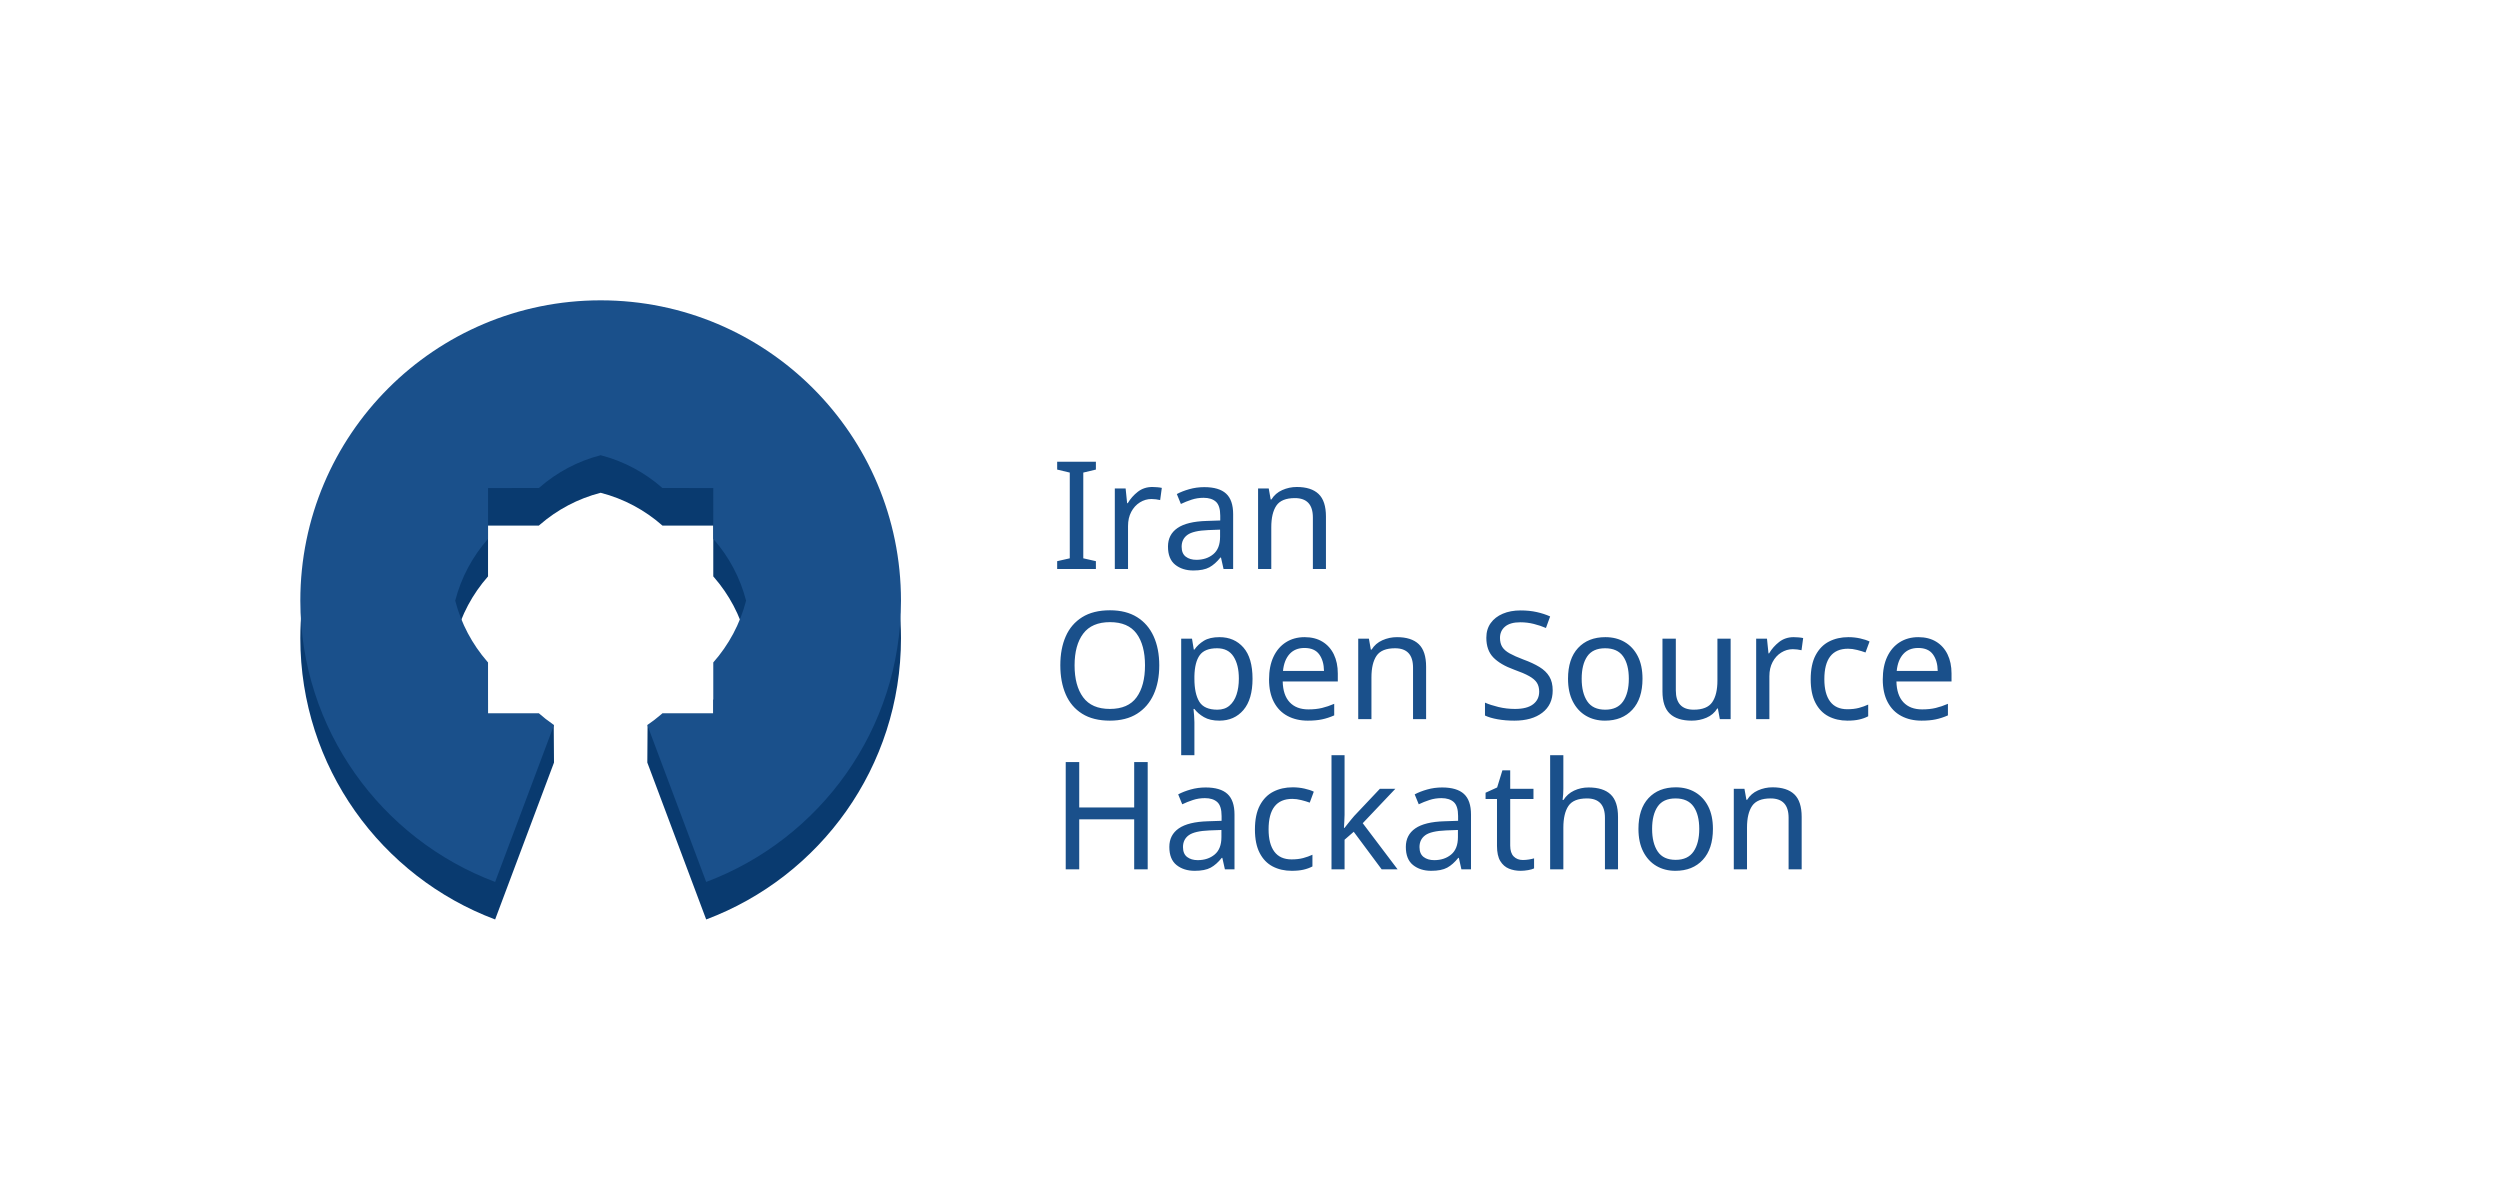
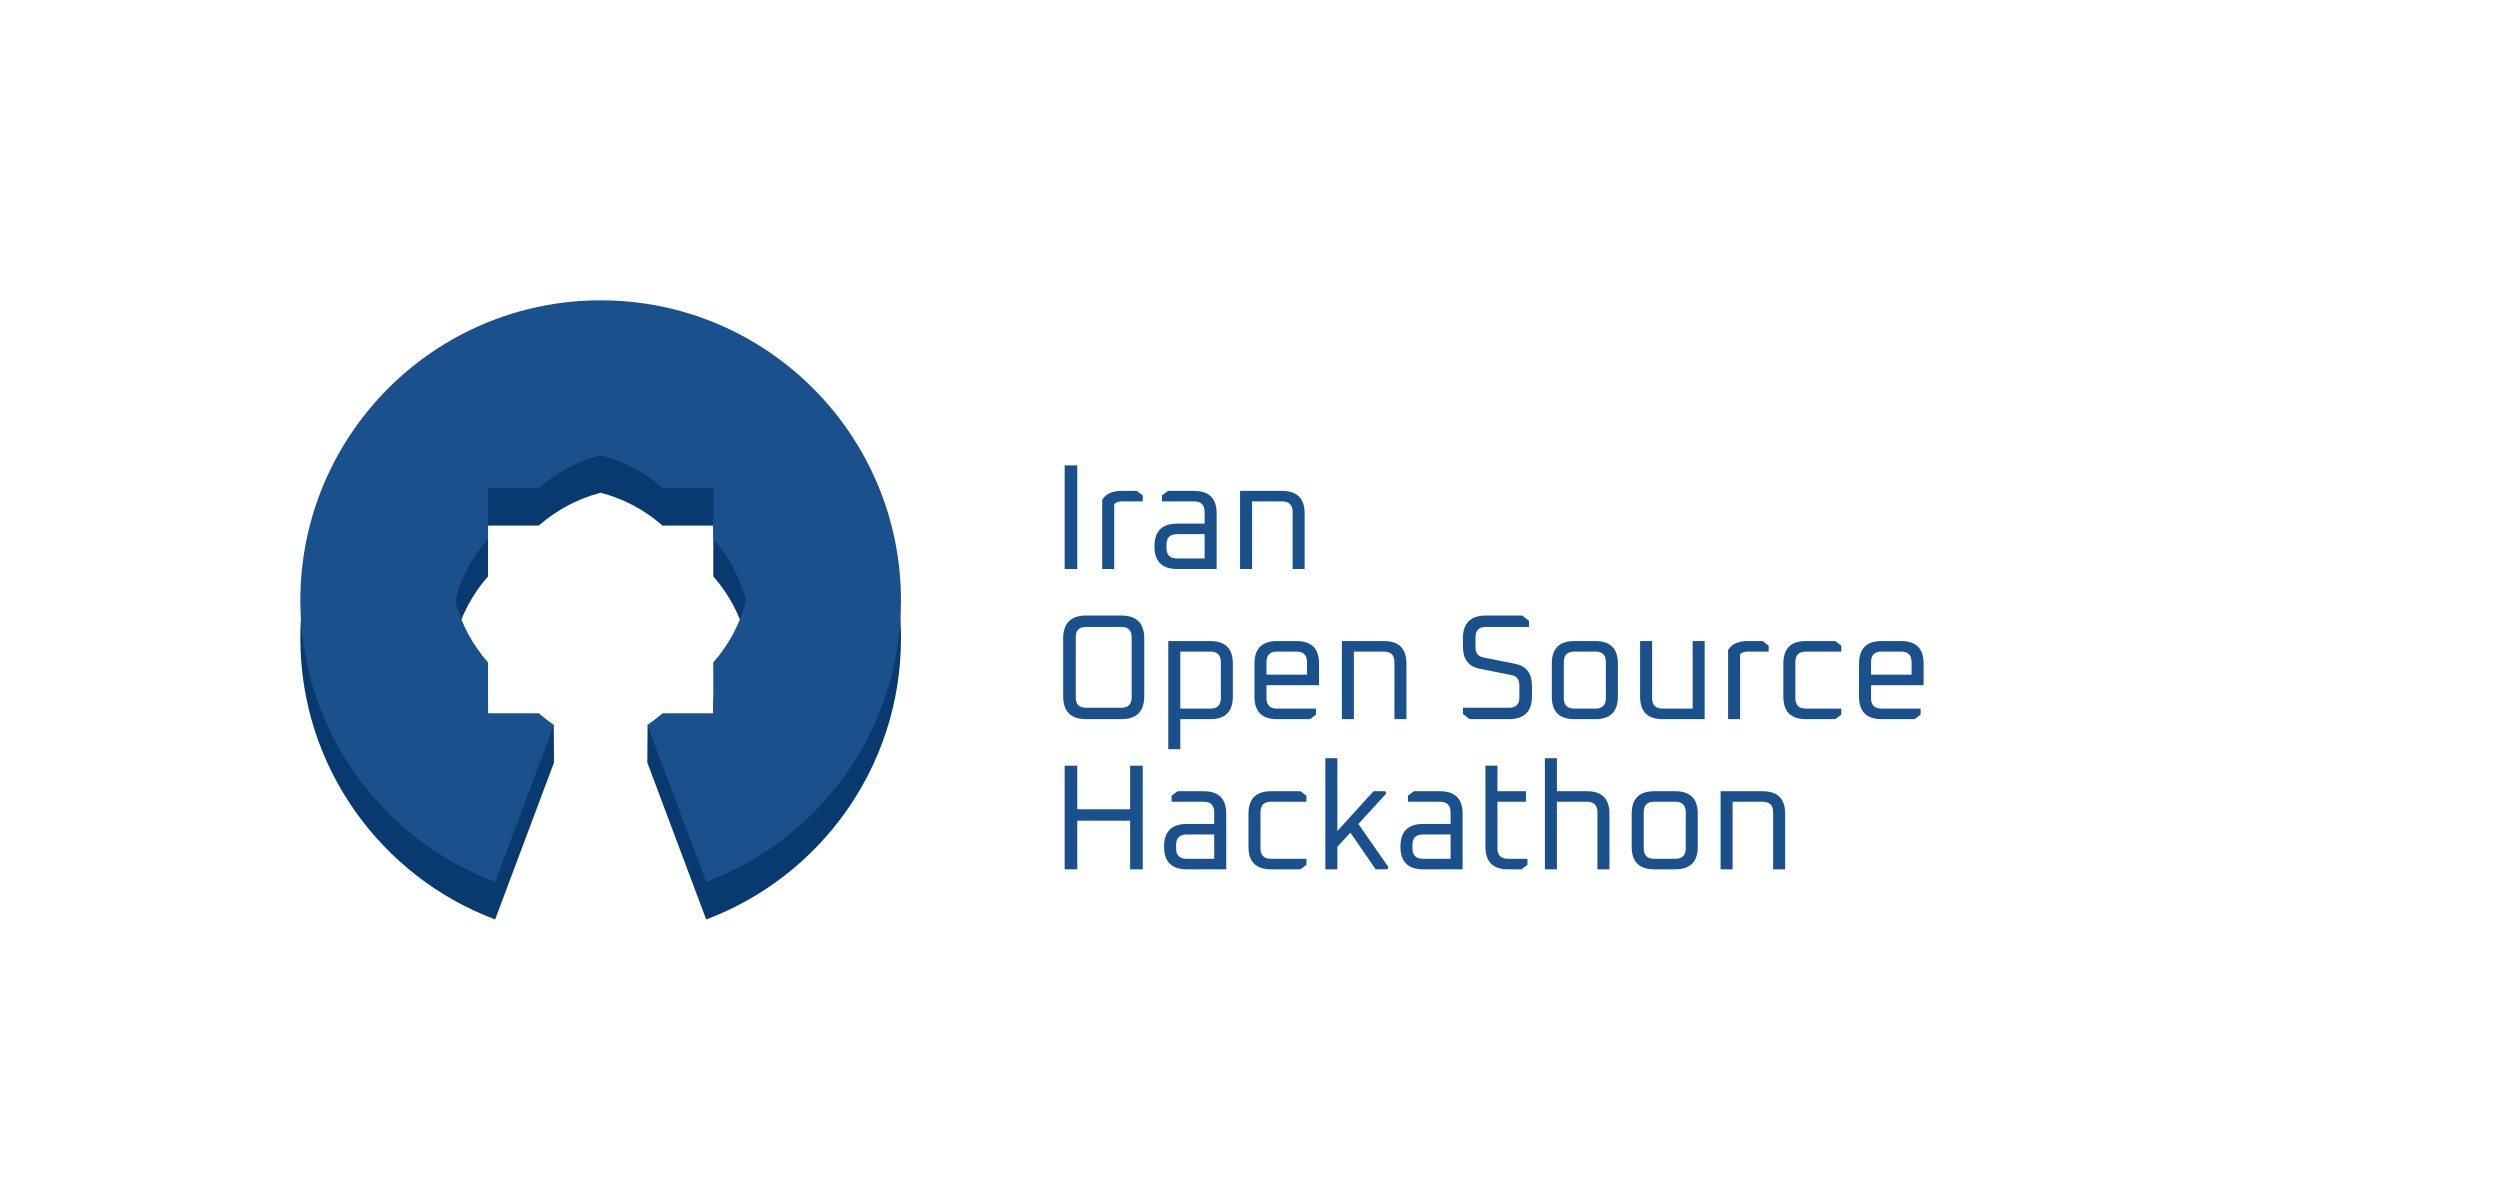
<svg xmlns="http://www.w3.org/2000/svg" width="2131px" height="1024px" viewBox="0 0 2131 1024" version="1.1">
  <g id="logo-type" stroke="none" stroke-width="1" fill="none" fill-rule="evenodd">
    <g transform="translate(256, 256)">
-       <g id="Group-3" transform="translate(640, 128)" fill="#1A508B" font-family="Oxanium-Regular, Oxanium" font-size="128" font-weight="normal">
-         <text id="Iran-Open-Source-Hac">
-           <tspan x="0" y="101">Iran</tspan>
-           <tspan x="0" y="229">Open Source</tspan>
-           <tspan x="0" y="357">Hackathon</tspan>
-         </text>
+       <g id="Group-3" transform="translate(640, 128)" fill="#1A508B" fill-rule="nonzero">
+         <path d="M22.272,101 L22.272,12.68 L11.52,12.68 L11.52,101 L22.272,101 Z M53.76,101 L53.76,45.704 C55.125,44.168 57.259,43.4 60.16,43.4 L60.16,43.4 L78.08,43.4 L78.08,38.28 L72.96,34.44 L60.16,34.44 C52.053,34.44 46.507,37 43.52,42.12 L43.52,42.12 L43.52,101 L53.76,101 Z M141.056,101 L141.056,53.64 C141.056,40.84 134.656,34.44 121.856,34.44 L121.856,34.44 L99.584,34.44 L94.464,38.28 L94.464,43.4 L121.856,43.4 C127.829,43.4 130.816,46.387 130.816,52.36 L130.816,52.36 L130.816,62.344 L107.392,62.344 C94.507,62.344 88.064,68.787 88.064,81.672 C88.064,94.557 94.507,101 107.392,101 L107.392,101 L141.056,101 Z M130.816,92.04 L107.264,92.04 C101.291,92.04 98.304,89.053 98.304,83.08 L98.304,83.08 L98.304,80.264 C98.304,74.291 101.291,71.304 107.264,71.304 L107.264,71.304 L130.816,71.304 L130.816,92.04 Z M171.264,101 L171.264,43.4 L196.864,43.4 C202.837,43.4 205.824,46.387 205.824,52.36 L205.824,52.36 L205.824,101 L216.064,101 L216.064,53.64 C216.064,40.84 209.664,34.44 196.864,34.44 L196.864,34.44 L161.024,34.44 L161.024,101 L171.264,101 Z M59.776,229 C72.832,229 79.36,222.472 79.36,209.416 L79.36,209.416 L79.36,160.264 C79.36,147.208 72.832,140.68 59.776,140.68 L59.776,140.68 L29.824,140.68 C16.768,140.68 10.24,147.208 10.24,160.264 L10.24,160.264 L10.24,209.416 C10.24,222.472 16.768,229 29.824,229 L29.824,229 L59.776,229 Z M59.904,219.272 L29.696,219.272 C23.893,219.272 20.992,216.371 20.992,210.568 L20.992,210.568 L20.992,159.112 C20.992,153.309 23.893,150.408 29.696,150.408 L29.696,150.408 L59.904,150.408 C65.707,150.408 68.608,153.309 68.608,159.112 L68.608,159.112 L68.608,210.568 C68.608,216.371 65.707,219.272 59.904,219.272 L59.904,219.272 Z M110.08,254.6 L110.08,229 L135.68,229 C148.48,229 154.88,222.6 154.88,209.8 L154.88,209.8 L154.88,181.64 C154.88,168.84 148.48,162.44 135.68,162.44 L135.68,162.44 L99.84,162.44 L99.84,254.6 L110.08,254.6 Z M135.68,220.04 L110.08,220.04 L110.08,171.4 L135.68,171.4 C141.653,171.4 144.64,174.387 144.64,180.36 L144.64,180.36 L144.64,211.08 C144.64,217.053 141.653,220.04 135.68,220.04 L135.68,220.04 Z M220.672,229 L225.792,225.16 L225.792,220.04 L192.512,220.04 C186.539,220.04 183.552,217.053 183.552,211.08 L183.552,211.08 L183.552,200.072 L228.352,200.072 L228.352,181.64 C228.352,168.84 221.952,162.44 209.152,162.44 L209.152,162.44 L192.512,162.44 C179.712,162.44 173.312,168.84 173.312,181.64 L173.312,181.64 L173.312,209.8 C173.312,222.6 179.712,229 192.512,229 L192.512,229 L220.672,229 Z M218.112,191.112 L183.552,191.112 L183.552,180.36 C183.552,174.387 186.539,171.4 192.512,171.4 L192.512,171.4 L209.152,171.4 C215.125,171.4 218.112,174.387 218.112,180.36 L218.112,180.36 L218.112,191.112 Z M258.048,229 L258.048,171.4 L283.648,171.4 C289.621,171.4 292.608,174.387 292.608,180.36 L292.608,180.36 L292.608,229 L302.848,229 L302.848,181.64 C302.848,168.84 296.448,162.44 283.648,162.44 L283.648,162.44 L247.808,162.44 L247.808,229 L258.048,229 Z M390.272,229 C403.328,229 409.856,222.472 409.856,209.416 L409.856,209.416 L409.856,200.84 C409.856,190.088 405.163,183.773 395.776,181.896 L395.776,181.896 L368.256,176.392 C363.904,175.539 361.728,172.68 361.728,167.816 L361.728,167.816 L361.728,159.112 C361.728,153.309 364.629,150.408 370.432,150.408 L370.432,150.408 L407.296,150.408 L407.296,145.16 L401.536,140.68 L370.56,140.68 C357.504,140.68 350.976,147.208 350.976,160.264 L350.976,160.264 L350.976,167.048 C350.976,177.8 355.669,184.115 365.056,185.992 L365.056,185.992 L392.576,191.496 C396.928,192.349 399.104,195.208 399.104,200.072 L399.104,200.072 L399.104,210.568 C399.104,216.371 396.203,219.272 390.4,219.272 L390.4,219.272 L350.976,219.272 L350.976,224.52 L356.736,229 L390.272,229 Z M463.872,229 C476.672,229 483.072,222.6 483.072,209.8 L483.072,209.8 L483.072,181.64 C483.072,168.84 476.672,162.44 463.872,162.44 L463.872,162.44 L445.952,162.44 C433.152,162.44 426.752,168.84 426.752,181.64 L426.752,181.64 L426.752,209.8 C426.752,222.6 433.152,229 445.952,229 L445.952,229 L463.872,229 Z M463.872,220.04 L445.952,220.04 C439.979,220.04 436.992,217.053 436.992,211.08 L436.992,211.08 L436.992,180.36 C436.992,174.387 439.979,171.4 445.952,171.4 L445.952,171.4 L463.872,171.4 C469.845,171.4 472.832,174.387 472.832,180.36 L472.832,180.36 L472.832,211.08 C472.832,217.053 469.845,220.04 463.872,220.04 L463.872,220.04 Z M557.056,229 L557.056,162.44 L546.816,162.44 L546.816,220.04 L521.216,220.04 C515.243,220.04 512.256,217.053 512.256,211.08 L512.256,211.08 L512.256,162.44 L502.016,162.44 L502.016,209.8 C502.016,222.6 508.416,229 521.216,229 L521.216,229 L557.056,229 Z M587.264,229 L587.264,173.704 C588.629,172.168 590.763,171.4 593.664,171.4 L593.664,171.4 L611.584,171.4 L611.584,166.28 L606.464,162.44 L593.664,162.44 C585.557,162.44 580.011,165 577.024,170.12 L577.024,170.12 L577.024,229 L587.264,229 Z M668.416,229 L673.536,225.16 L673.536,220.04 L643.328,220.04 C637.355,220.04 634.368,217.053 634.368,211.08 L634.368,211.08 L634.368,180.36 C634.368,174.387 637.355,171.4 643.328,171.4 L643.328,171.4 L673.536,171.4 L673.536,166.28 L668.416,162.44 L643.328,162.44 C630.528,162.44 624.128,168.84 624.128,181.64 L624.128,181.64 L624.128,209.8 C624.128,222.6 630.528,229 643.328,229 L643.328,229 L668.416,229 Z M736,229 L741.12,225.16 L741.12,220.04 L707.84,220.04 C701.867,220.04 698.88,217.053 698.88,211.08 L698.88,211.08 L698.88,200.072 L743.68,200.072 L743.68,181.64 C743.68,168.84 737.28,162.44 724.48,162.44 L724.48,162.44 L707.84,162.44 C695.04,162.44 688.64,168.84 688.64,181.64 L688.64,181.64 L688.64,209.8 C688.64,222.6 695.04,229 707.84,229 L707.84,229 L736,229 Z M733.44,191.112 L698.88,191.112 L698.88,180.36 C698.88,174.387 701.867,171.4 707.84,171.4 L707.84,171.4 L724.48,171.4 C730.453,171.4 733.44,174.387 733.44,180.36 L733.44,180.36 L733.44,191.112 Z M22.272,357 L22.272,315.528 L67.328,315.528 L67.328,357 L78.08,357 L78.08,268.68 L67.328,268.68 L67.328,305.8 L22.272,305.8 L22.272,268.68 L11.52,268.68 L11.52,357 L22.272,357 Z M149.248,357 L149.248,309.64 C149.248,296.84 142.848,290.44 130.048,290.44 L130.048,290.44 L107.776,290.44 L102.656,294.28 L102.656,299.4 L130.048,299.4 C136.021,299.4 139.008,302.387 139.008,308.36 L139.008,308.36 L139.008,318.344 L115.584,318.344 C102.699,318.344 96.256,324.787 96.256,337.672 C96.256,350.557 102.699,357 115.584,357 L115.584,357 L149.248,357 Z M139.008,348.04 L115.456,348.04 C109.483,348.04 106.496,345.053 106.496,339.08 L106.496,339.08 L106.496,336.264 C106.496,330.291 109.483,327.304 115.456,327.304 L115.456,327.304 L139.008,327.304 L139.008,348.04 Z M212.48,357 L217.6,353.16 L217.6,348.04 L187.392,348.04 C181.419,348.04 178.432,345.053 178.432,339.08 L178.432,339.08 L178.432,308.36 C178.432,302.387 181.419,299.4 187.392,299.4 L187.392,299.4 L217.6,299.4 L217.6,294.28 L212.48,290.44 L187.392,290.44 C174.592,290.44 168.192,296.84 168.192,309.64 L168.192,309.64 L168.192,337.8 C168.192,350.6 174.592,357 187.392,357 L187.392,357 L212.48,357 Z M243.968,357 L243.968,337.8 L255.104,325.768 L276.608,357 L286.592,357 L287.488,355.08 L261.888,318.344 L285.696,292.36 L284.8,290.44 L274.816,290.44 L243.968,324.36 L243.968,262.28 L233.728,262.28 L233.728,357 L243.968,357 Z M350.72,357 L350.72,309.64 C350.72,296.84 344.32,290.44 331.52,290.44 L331.52,290.44 L309.248,290.44 L304.128,294.28 L304.128,299.4 L331.52,299.4 C337.493,299.4 340.48,302.387 340.48,308.36 L340.48,308.36 L340.48,318.344 L317.056,318.344 C304.171,318.344 297.728,324.787 297.728,337.672 C297.728,350.557 304.171,357 317.056,357 L317.056,357 L350.72,357 Z M340.48,348.04 L316.928,348.04 C310.955,348.04 307.968,345.053 307.968,339.08 L307.968,339.08 L307.968,336.264 C307.968,330.291 310.955,327.304 316.928,327.304 L316.928,327.304 L340.48,327.304 L340.48,348.04 Z M400.896,357 L406.016,353.16 L406.016,348.04 L389.376,348.04 C383.403,348.04 380.416,345.053 380.416,339.08 L380.416,339.08 L380.416,299.4 L404.736,299.4 L404.736,290.44 L380.416,290.44 L380.416,268.68 L370.176,268.68 L370.176,337.8 C370.176,350.6 376.576,357 389.376,357 L389.376,357 L400.896,357 Z M431.104,357 L431.104,299.4 L456.704,299.4 C462.677,299.4 465.664,302.387 465.664,308.36 L465.664,308.36 L465.664,357 L475.904,357 L475.904,309.64 C475.904,296.84 469.504,290.44 456.704,290.44 L456.704,290.44 L431.104,290.44 L431.104,262.28 L420.864,262.28 L420.864,357 L431.104,357 Z M531.968,357 C544.768,357 551.168,350.6 551.168,337.8 L551.168,337.8 L551.168,309.64 C551.168,296.84 544.768,290.44 531.968,290.44 L531.968,290.44 L514.048,290.44 C501.248,290.44 494.848,296.84 494.848,309.64 L494.848,309.64 L494.848,337.8 C494.848,350.6 501.248,357 514.048,357 L514.048,357 L531.968,357 Z M531.968,348.04 L514.048,348.04 C508.075,348.04 505.088,345.053 505.088,339.08 L505.088,339.08 L505.088,308.36 C505.088,302.387 508.075,299.4 514.048,299.4 L514.048,299.4 L531.968,299.4 C537.941,299.4 540.928,302.387 540.928,308.36 L540.928,308.36 L540.928,339.08 C540.928,345.053 537.941,348.04 531.968,348.04 L531.968,348.04 Z M580.864,357 L580.864,299.4 L606.464,299.4 C612.437,299.4 615.424,302.387 615.424,308.36 L615.424,308.36 L615.424,357 L625.664,357 L625.664,309.64 C625.664,296.84 619.264,290.44 606.464,290.44 L606.464,290.44 L570.624,290.44 L570.624,357 L580.864,357 Z" id="IranOpenSourceHackathon" />
      </g>
      <g id="colored">
        <path d="M256,32 C397.385,32 512,146.615 512,288 C512,397.73 442.962,491.335 345.953,527.75 L295.771,394.001 L296,362 L308.667,383.999 L352,384 L351.999,340.667 C365.136,325.783 374.865,307.819 379.967,287.998 C374.949,268.503 365.454,250.805 352.642,236.067 L351.999,235.333 L352,192 L308.665,191.999 C293.781,178.863 275.818,169.134 255.998,164.033 C236.504,169.051 218.807,178.546 204.069,191.356 L203.335,191.999 L160,192 L159.999,235.335 C146.863,250.219 137.134,268.182 132.033,288.002 C137.051,307.496 146.545,325.193 159.356,339.931 L159.999,340.665 L160,384 L216,362 L216.23,394.001 L166.048,527.75 C69.038,491.336 0,397.73 0,288 C0,146.615 114.615,32 256,32 Z" id="volume" fill="#093A6F" />
        <path d="M256,-2.84217094e-14 C397.385,-2.84217094e-14 512,114.615 512,256 C512,365.73 442.962,459.335 345.953,495.75 L295.771,362.001 C299.908,359.194 303.872,356.152 307.643,352.893 L308.667,351.999 L352,352 L351.999,308.667 C365.136,293.783 374.865,275.819 379.967,255.998 C374.949,236.503 365.454,218.805 352.642,204.067 L351.999,203.333 L352,160 L308.665,159.999 C293.781,146.863 275.818,137.134 255.998,132.033 C236.504,137.051 218.807,146.546 204.069,159.356 L203.335,159.999 L160,160 L159.999,203.335 C146.863,218.219 137.134,236.182 132.033,256.002 C137.051,275.496 146.545,293.193 159.356,307.931 L159.999,308.665 L160,352 L203.333,351.999 C207.07,355.297 211.001,358.38 215.106,361.229 L216.23,362.001 L166.048,495.75 C69.038,459.336 0,365.73 0,256 C0,114.615 114.615,-2.84217094e-14 256,-2.84217094e-14 Z" id="surface" fill="#1A508B" />
      </g>
    </g>
  </g>
</svg>
